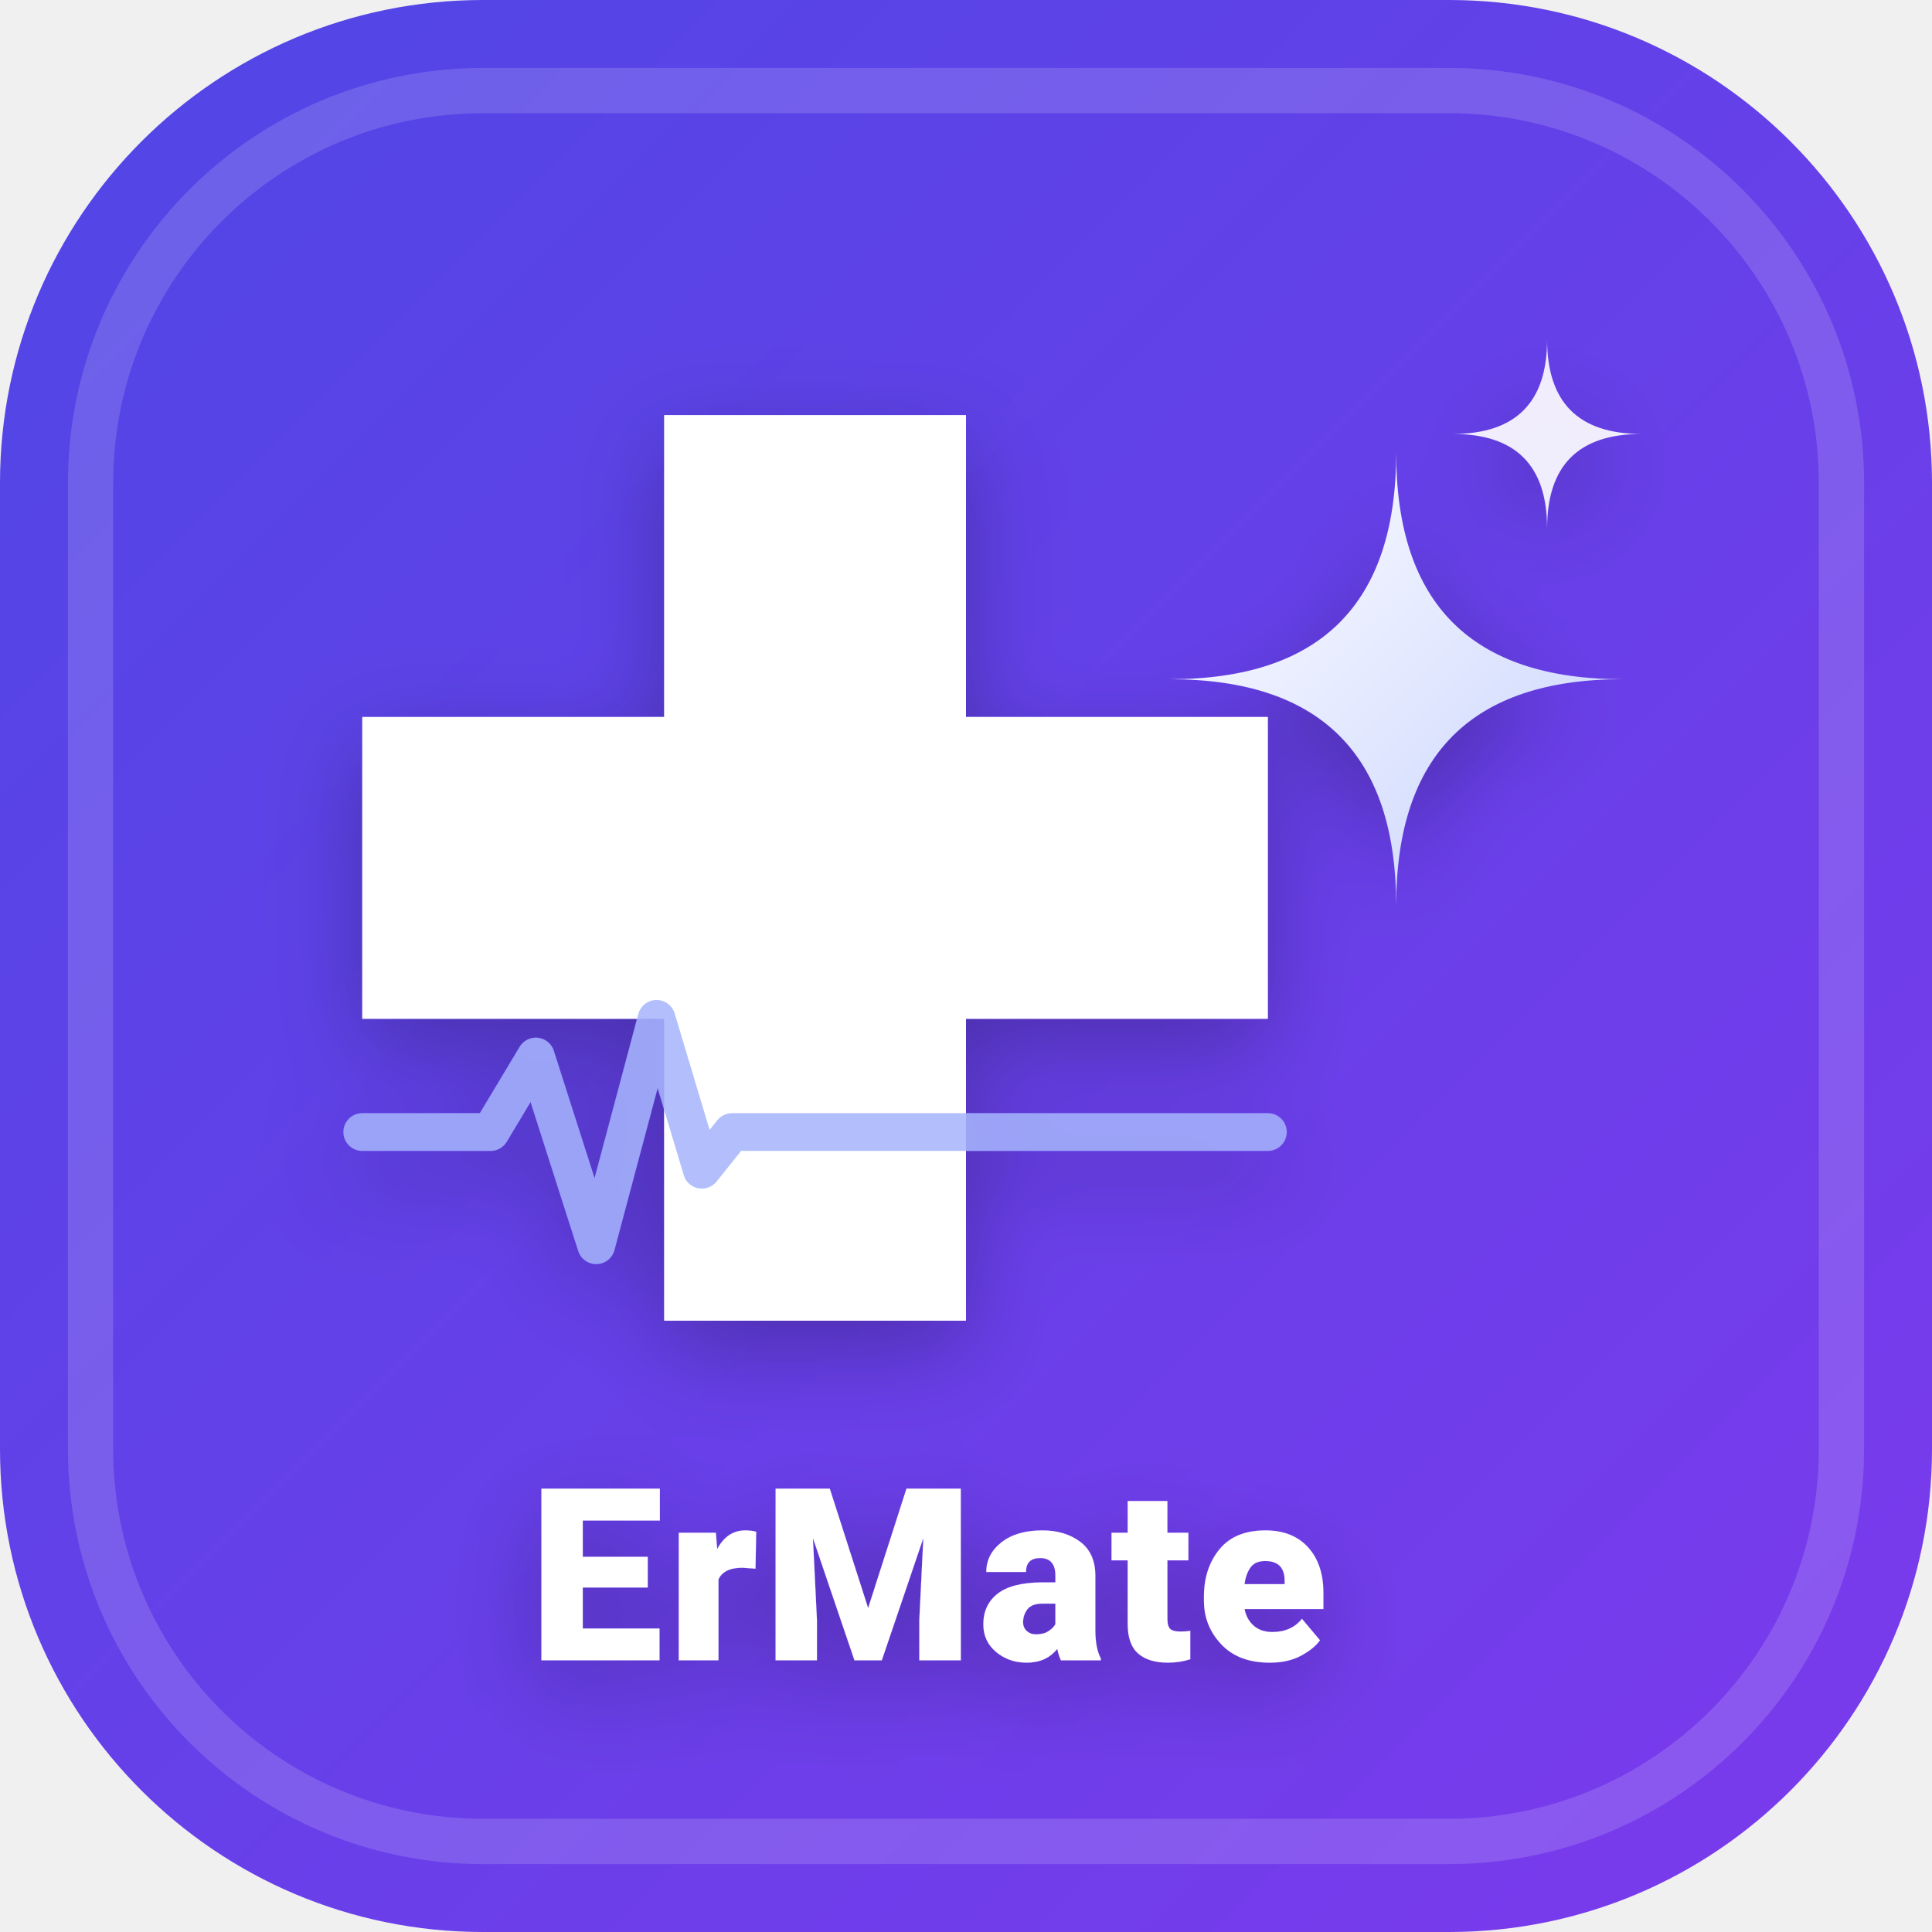
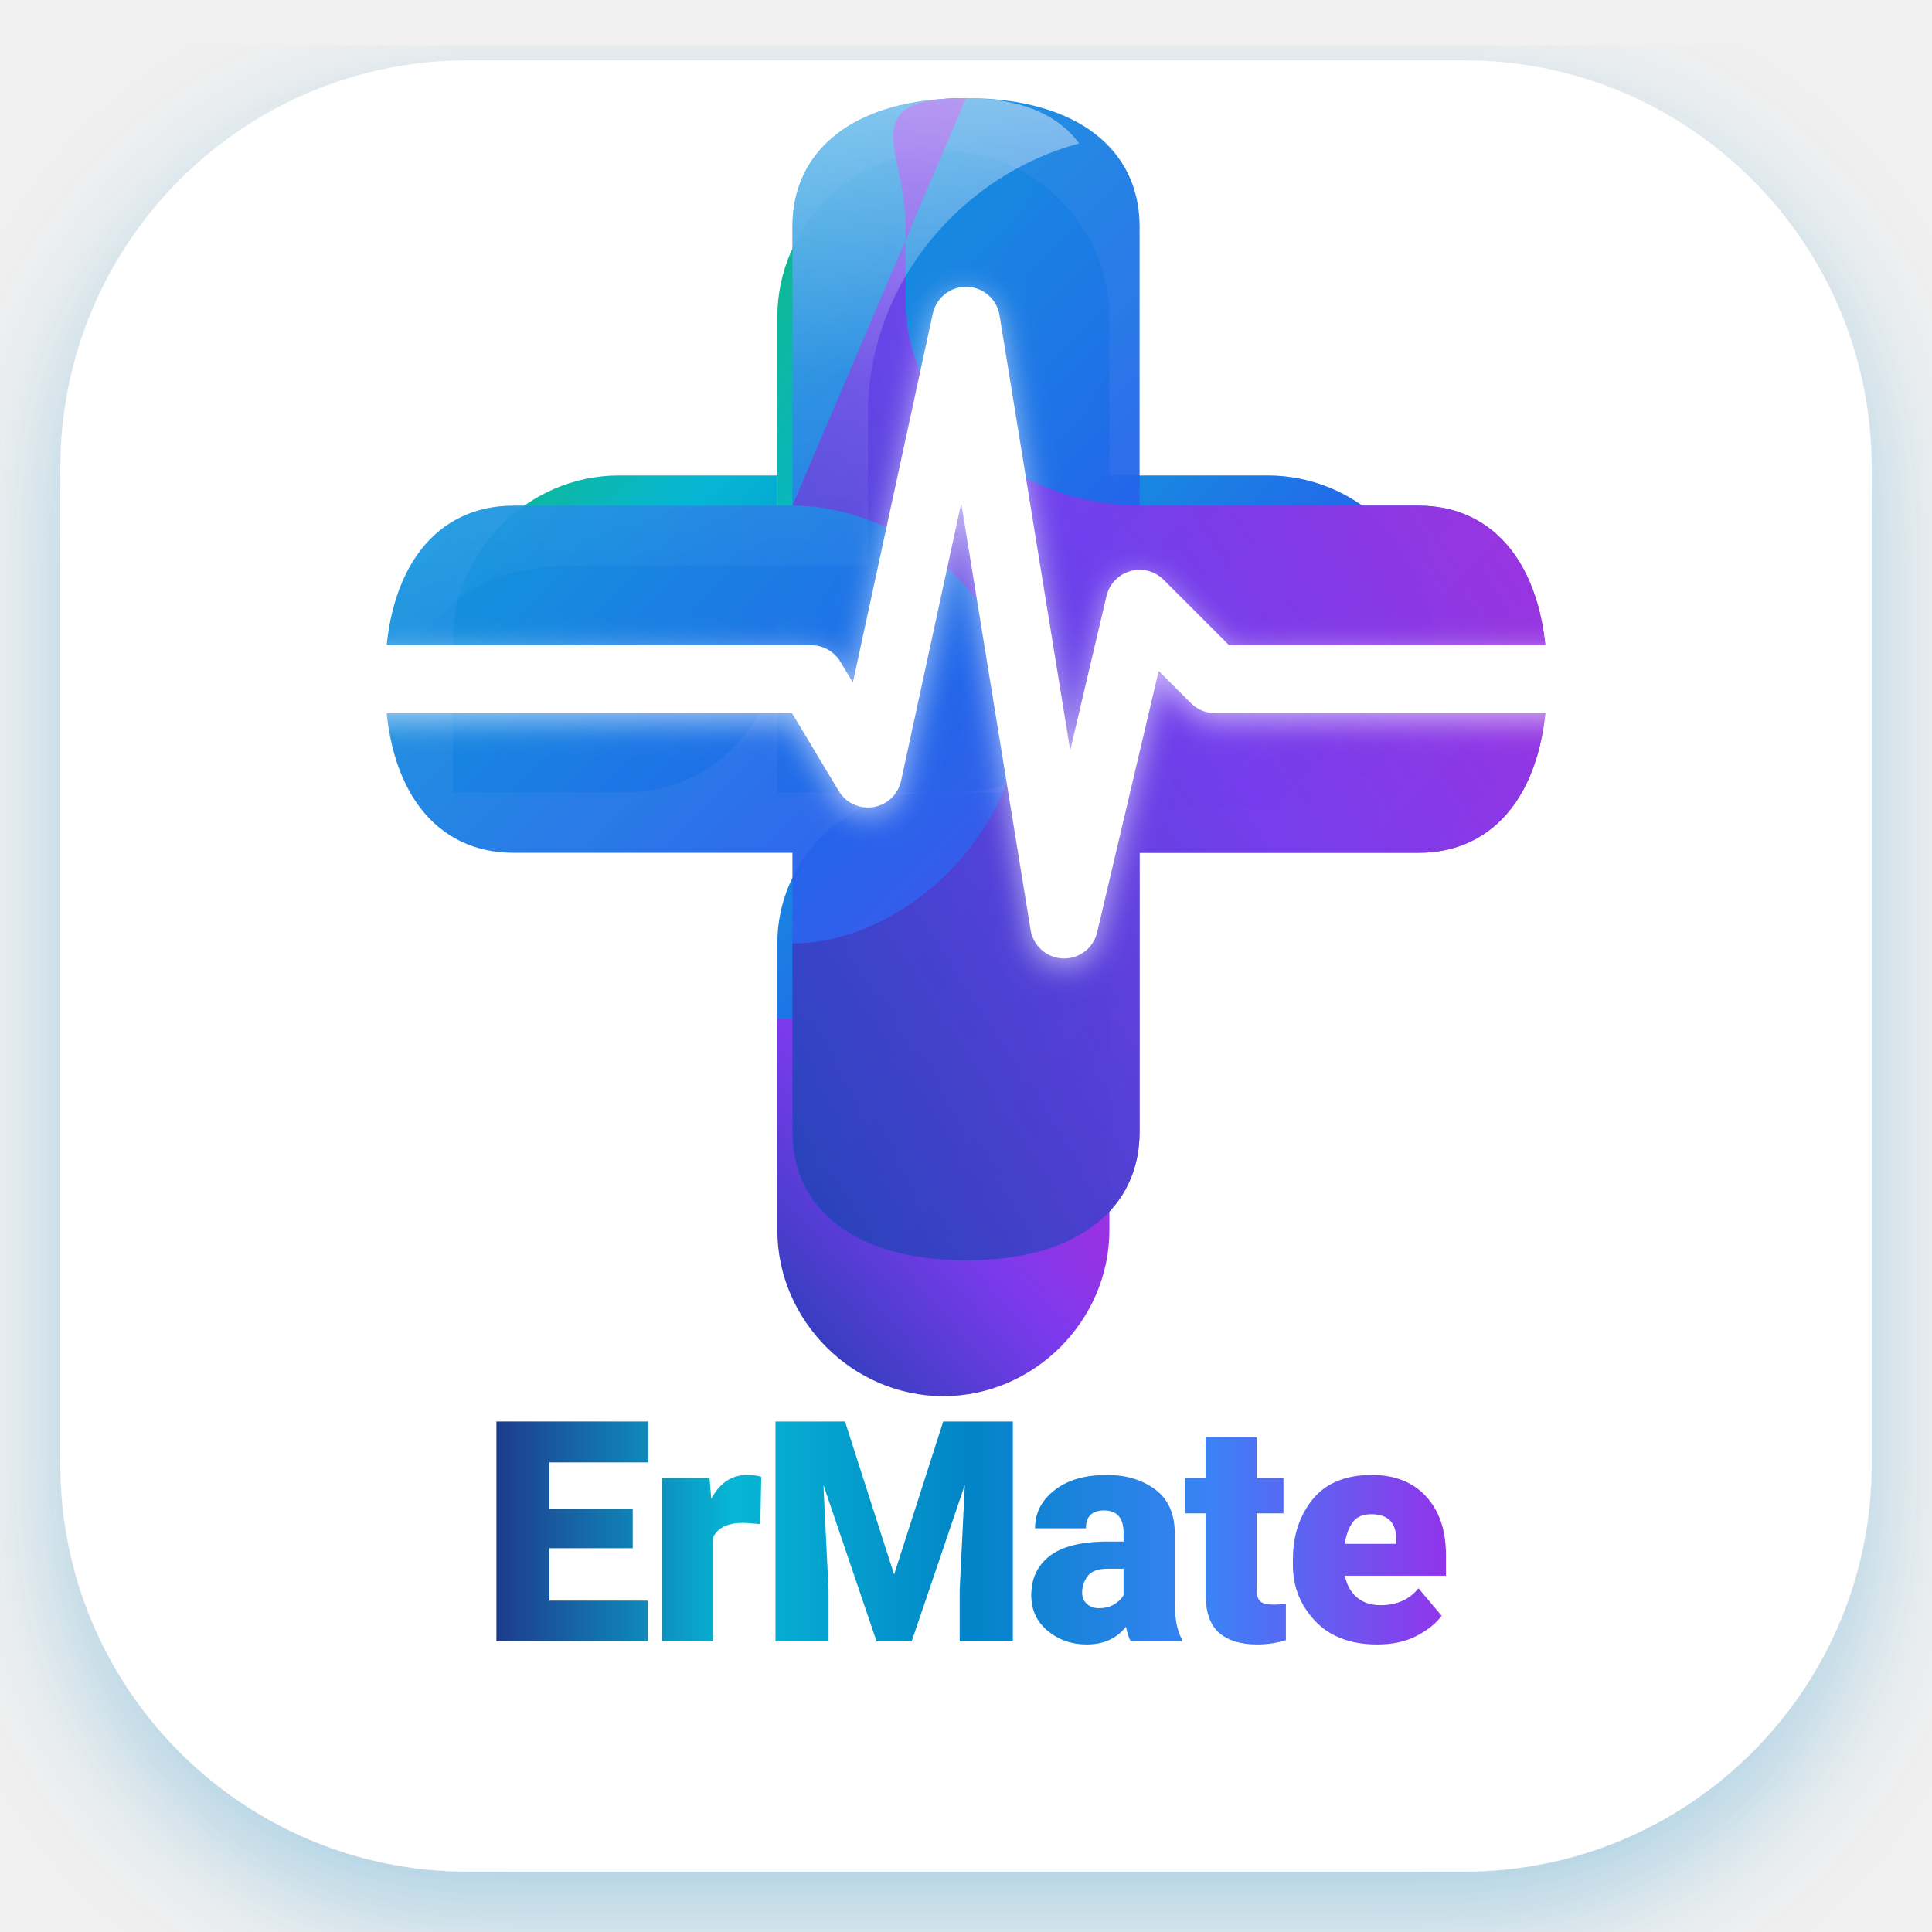
<svg xmlns="http://www.w3.org/2000/svg" viewBox="0 0 512 512" width="100%" height="100%">
  <defs>
    <linearGradient id="bgGrad" x1="0%" y1="0%" x2="100%" y2="100%">
-       <stop offset="0%" stop-color="#4f46e5" />
-       <stop offset="100%" stop-color="#7c3aed" />
+       <stop offset="0%" stop-color="#0f172a" />
+       <stop offset="100%" stop-color="#1e1b4b" />
    </linearGradient>
-     <linearGradient id="sparkGrad" x1="0%" y1="0%" x2="100%" y2="100%">
-       <stop offset="0%" stop-color="#ffffff" />
-       <stop offset="100%" stop-color="#c7d2fe" />
+     <linearGradient id="crossGrad1" x1="0%" y1="0%" x2="100%" y2="100%">
+       <stop offset="0%" stop-color="#10b981" />
+       <stop offset="40%" stop-color="#06b6d4" />
+       <stop offset="100%" stop-color="#0284c7" />
    </linearGradient>
-     <filter id="dropShadow" x="-10%" y="-10%" width="120%" height="120%">
-       <feDropShadow dx="0" dy="8" stdDeviation="12" flood-color="#000000" flood-opacity="0.25" />
+     <linearGradient id="crossGrad2" x1="0%" y1="0%" x2="100%" y2="100%">
+       <stop offset="0%" stop-color="#06b6d4" />
+       <stop offset="50%" stop-color="#2563eb" />
+       <stop offset="100%" stop-color="#9333ea" />
+     </linearGradient>
+     <linearGradient id="crossGrad3" x1="0%" y1="100%" x2="100%" y2="0%">
+       <stop offset="0%" stop-color="#1e40af" />
+       <stop offset="50%" stop-color="#7c3aed" />
+       <stop offset="100%" stop-color="#c026d3" />
+     </linearGradient>
+     <linearGradient id="glossGrad" x1="0%" y1="0%" x2="0%" y2="100%">
+       <stop offset="0%" stop-color="#ffffff" stop-opacity="0.45" />
+       <stop offset="50%" stop-color="#ffffff" stop-opacity="0.1" />
+       <stop offset="100%" stop-color="#ffffff" stop-opacity="0" />
+     </linearGradient>
+     <linearGradient id="textGrad" x1="0%" y1="0%" x2="100%" y2="0%">
+       <stop offset="0%" stop-color="#1e3a8a" />
+       <stop offset="25%" stop-color="#06b6d4" />
+       <stop offset="50%" stop-color="#0284c7" />
+       <stop offset="75%" stop-color="#3b82f6" />
+       <stop offset="100%" stop-color="#9333ea" />
+     </linearGradient>
+     <filter id="logoShadow" x="-20%" y="-20%" width="140%" height="140%">
+       <feDropShadow dx="0" dy="12" stdDeviation="16" flood-color="#0284c7" flood-opacity="0.3" />
+     </filter>
+     <filter id="ecgGlow" x="-20%" y="-20%" width="140%" height="140%">
+       <feDropShadow dx="0" dy="2" stdDeviation="4" flood-color="#ffffff" flood-opacity="0.6" />
    </filter>
  </defs>
-   <rect x="0" y="0" width="512" height="512" rx="128" fill="url(#bgGrad)" />
-   <rect x="24" y="24" width="464" height="464" rx="104" fill="none" stroke="#ffffff" stroke-opacity="0.15" stroke-width="12" />
-   <g filter="url(#dropShadow)">
-     <path d="M 176 110 L 256 110 L 256 190 L 336 190 L 336 270 L 256 270 L 256 350 L 176 350 L 176 270 L 96 270 L 96 190 L 176 190 Z" fill="#ffffff" />
-     <text x="140" y="440" font-family="system-ui, -apple-system, BlinkMacSystemFont, 'Segoe UI', Roboto, sans-serif" font-size="64" font-weight="900" fill="#ffffff" letter-spacing="1">
+   <rect x="16" y="16" width="480" height="480" rx="108" fill="#ffffff" filter="url(#logoShadow)" />
+   <g transform="translate(0, -10)">
+     <path d="M 120 180 C 120 156, 140 136, 164 136 L 206 136 L 206 180 C 206 202, 188 220, 166 220 L 120 220 Z" fill="url(#crossGrad1)" />
+     <path d="M 206 136 L 206 94 C 206 70, 226 50, 250 50 C 274 50, 294 70, 294 94 L 294 180 C 294 202, 276 220, 254 220 L 206 220 Z" fill="url(#crossGrad1)" />
+     <path d="M 294 136 L 336 136 C 360 136, 380 156, 380 180 C 380 204, 360 224, 336 224 L 294 224 L 294 280 C 294 302, 276 320, 254 320 L 206 320 L 206 260 C 206 238, 224 220, 246 220 L 294 220 Z" fill="url(#crossGrad2)" />
+     <path d="M 206 280 L 206 336 C 206 360, 226 380, 250 380 C 274 380, 294 360, 294 336 L 294 280 Z" fill="url(#crossGrad3)" />
+     <path d="       M 210 70 C 210 50, 226 36, 256 36 C 286 36, 302 50, 302 70 L 302 144       L 376 144 C 396 144, 410 160, 410 190 C 410 220, 396 236, 376 236 L 302 236       L 302 310 C 302 330, 286 344, 256 344 C 226 344, 210 330, 210 310 L 210 236       L 136 236 C 116 236, 102 220, 102 190 C 102 160, 116 144, 136 144 L 210 144 Z     " fill="url(#crossGrad2)" opacity="0.95" />
+     <path d="       M 210 144 C 240 144, 270 170, 270 200 C 270 230, 240 260, 210 260       L 210 310 C 210 330, 226 344, 256 344 C 286 344, 302 330, 302 310       L 302 236 L 376 236 C 396 236, 410 220, 410 190       C 410 160, 396 144, 376 144 L 302 144       C 270 144, 240 120, 240 90 L 240 70       C 240 50, 226 36, 256 36     " fill="url(#crossGrad3)" opacity="0.85" />
+     <path d="       M 210 70 C 210 50, 226 36, 256 36 C 270 36, 280 40, 286 48       C 256 56, 230 84, 230 120 L 230 160       L 150 160 C 130 160, 116 170, 108 184       C 104 176, 102 168, 102 160 C 102 140, 116 144, 136 144 L 210 144 Z     " fill="url(#glossGrad)" />
+     <path d="       M 92 190       L 190 190       L 215 190       L 230 215       L 256 95       L 282 255       L 302 170       L 322 190       L 420 190     " fill="none" stroke="#ffffff" stroke-width="18" stroke-linecap="round" stroke-linejoin="round" filter="url(#ecgGlow)" />
+     <text x="256" y="445" font-family="system-ui, -apple-system, BlinkMacSystemFont, 'Segoe UI', Roboto, 'Helvetica Neue', sans-serif" font-size="82" font-weight="900" text-anchor="middle" fill="url(#textGrad)" letter-spacing="-1.5">
      ErMate
    </text>
-     <path d="M 370 120 Q 370 180 430 180 Q 370 180 370 240 Q 370 180 310 180 Q 370 180 370 120 Z" fill="url(#sparkGrad)" />
-     <path d="M 410 90 Q 410 115 435 115 Q 410 115 410 140 Q 410 115 385 115 Q 410 115 410 90 Z" fill="#ffffff" opacity="0.9" />
-     <path d="M 96 300 H 130 L 142 280 L 158 330 L 174 270 L 186 310 L 194 300 H 336" fill="none" stroke="#a5b4fc" stroke-width="10" stroke-linecap="round" stroke-linejoin="round" opacity="0.85" />
  </g>
</svg>
